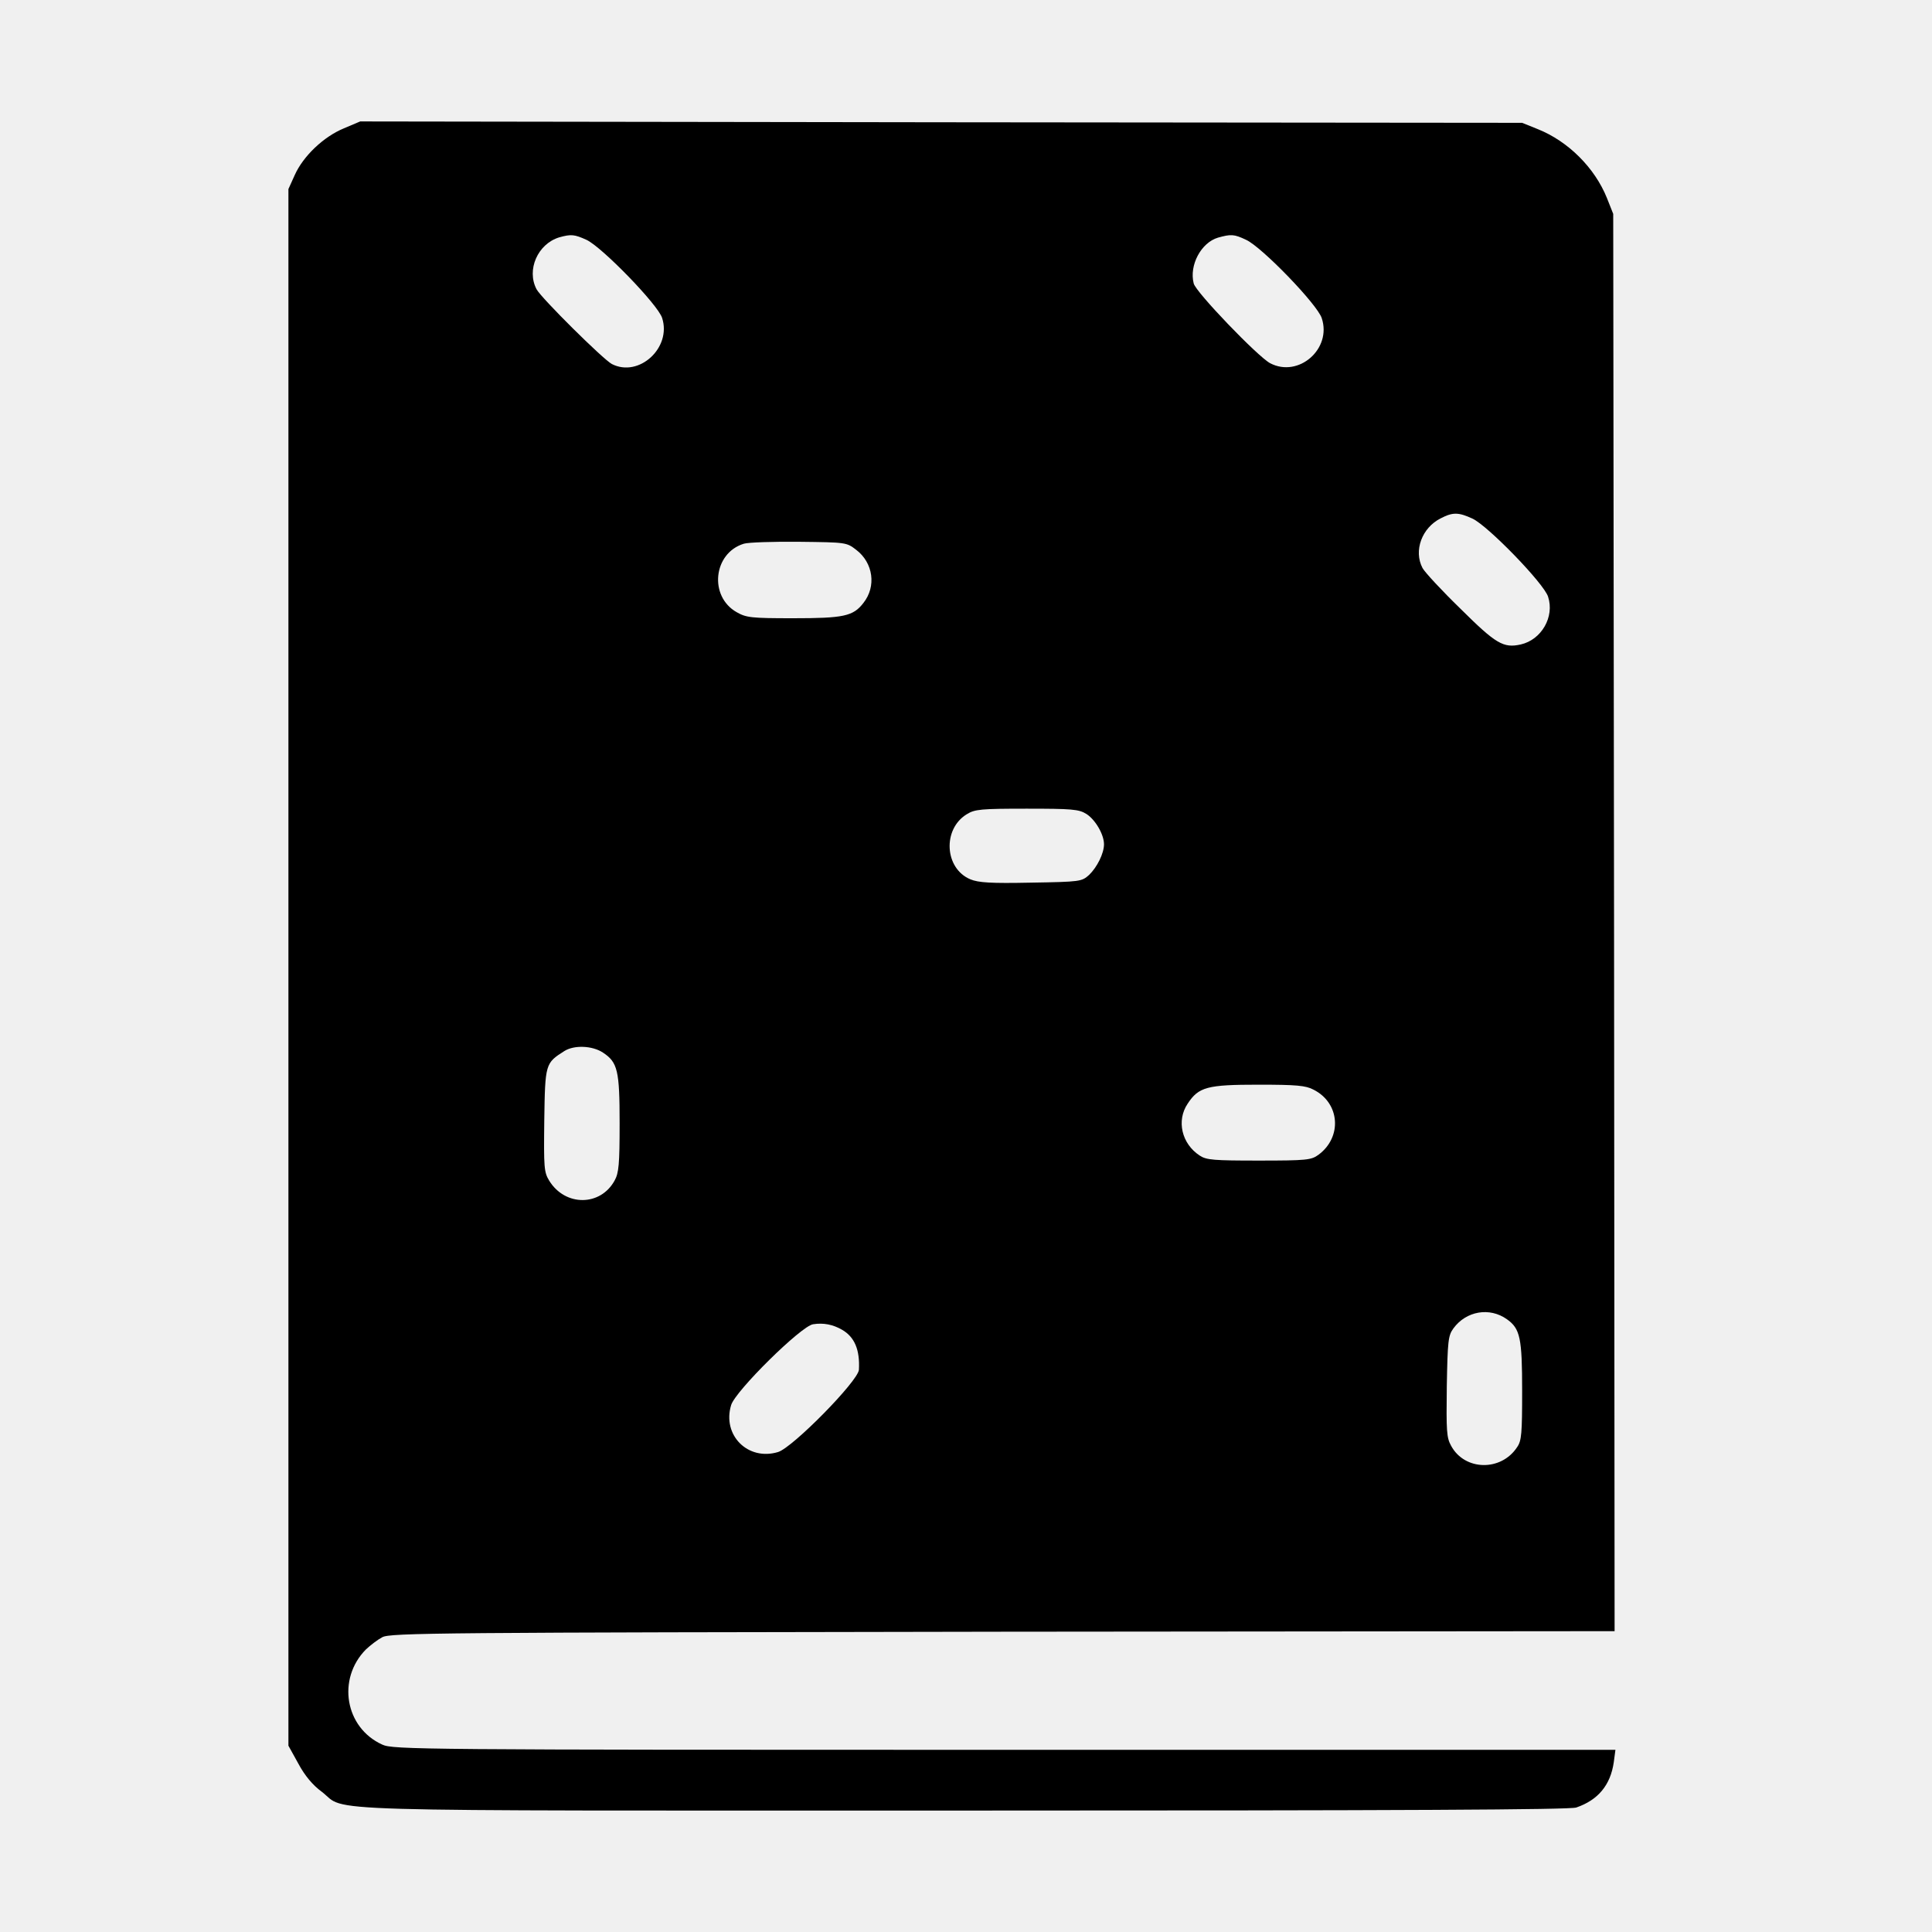
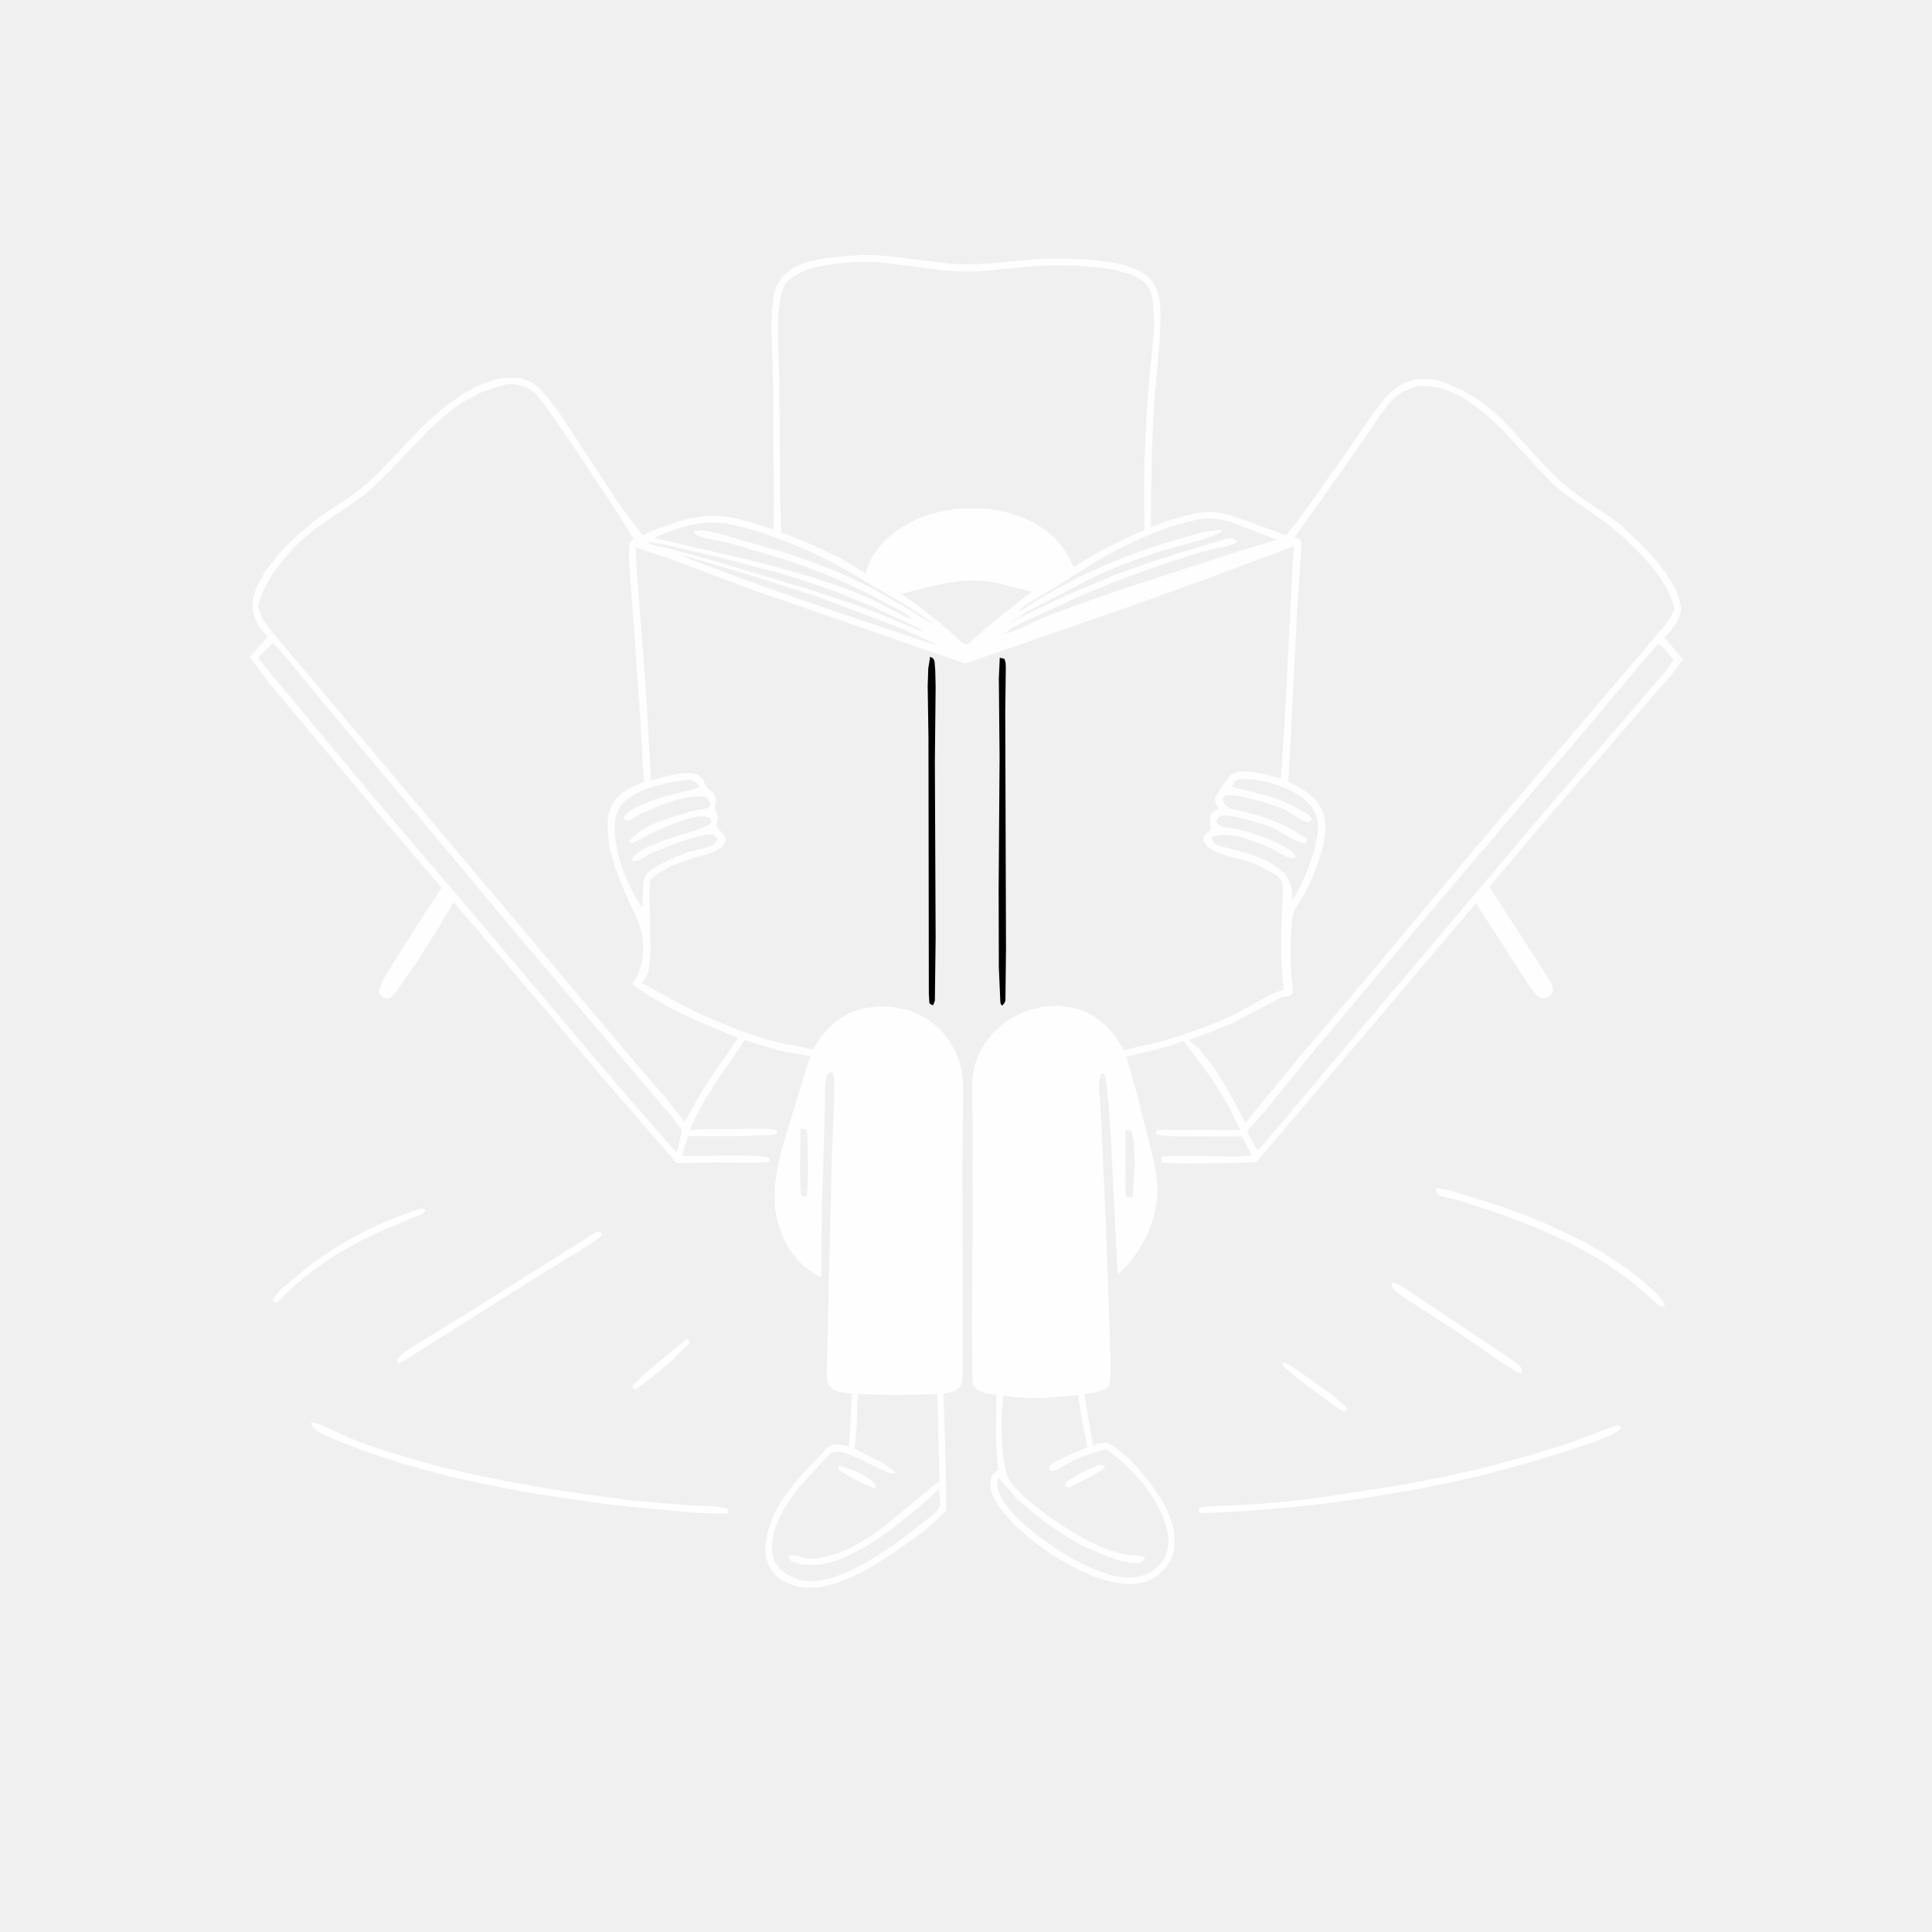
- <svg xmlns="http://www.w3.org/2000/svg" version="1.0" width="700pt" height="700pt" viewBox="0 0 700 700" preserveAspectRatio="xMidYMid meet">
-   <g transform="translate(0,700) scale(0.1,-0.1)" fill="#000000" stroke="none">
-     <path d="M1246 6535 c-73 -30 -147 -100 -178 -169 l-23 -51 0 -2820 0 -2820 36 -65 c23 -43 52 -78 85 -102 96 -74 -102 -68 2324 -68 1608 0 2196 3 2221 11 79 27 124 81 136 164 l6 45 -2214 0 c-2120 0 -2216 1 -2254 19 -135 61 -165 238 -59 345 16 15 42 35 59 44 28 16 205 17 2248 20 l2217 2 -2 2568 -3 2567 -23 58 c-44 109 -140 205 -250 249 l-57 23 -2105 2 -2105 3 -59 -25z m879 -404 c56 -26 259 -235 274 -283 35 -108 -84 -217 -182 -167 -31 16 -256 239 -273 271 -37 70 4 164 82 188 43 12 55 11 99 -9z m2390 0 c57 -26 259 -235 274 -284 37 -111 -84 -217 -187 -163 -44 23 -270 258 -277 289 -17 66 27 148 88 166 47 13 58 13 102 -8z m820 -1010 c56 -26 259 -235 274 -283 24 -73 -24 -156 -99 -173 -63 -14 -90 2 -218 129 -68 66 -130 133 -138 148 -33 63 -2 146 66 180 44 23 65 22 115 -1z m-2233 -113 c62 -47 74 -133 26 -193 -37 -48 -72 -55 -254 -55 -152 0 -170 2 -205 22 -101 57 -85 214 26 248 16 5 107 8 201 7 169 -2 171 -2 206 -29z m834 -957 c32 -20 64 -74 64 -110 0 -33 -25 -83 -54 -111 -27 -24 -31 -25 -211 -28 -145 -3 -190 0 -219 12 -94 39 -102 182 -13 236 29 18 51 20 217 20 163 0 189 -2 216 -19z m-1751 -865 c53 -35 60 -65 60 -256 0 -149 -3 -180 -18 -207 -51 -94 -179 -95 -237 -1 -19 31 -20 47 -18 219 3 206 4 207 73 251 35 22 101 20 140 -6z m2574 -134 c96 -48 105 -172 18 -236 -26 -19 -42 -21 -216 -21 -163 0 -190 2 -214 18 -66 43 -85 127 -44 188 40 61 71 69 257 69 137 0 171 -3 199 -18z m701 -832 c48 -34 55 -68 55 -260 0 -153 -2 -180 -18 -203 -58 -89 -190 -86 -239 4 -17 30 -18 54 -16 216 3 165 5 184 24 210 46 63 131 78 194 33z m-2409 -38 c45 -26 65 -72 61 -145 -3 -41 -240 -282 -293 -298 -109 -33 -203 61 -170 170 15 51 254 287 297 293 38 6 72 -1 105 -20z" />
-   </g>
+ <svg xmlns="http://www.w3.org/2000/svg" height="1024" node-id="1" sillyvg="true" template-height="1024" template-width="1024" version="1.1" viewBox="0 0 1024 1024" width="1024">
+   <defs node-id="16" />
+   <path d="M 448.70 135.70 L 458.00 135.10 L 463.20 135.20 L 470.90 135.80 L 502.90 139.70 L 510.00 140.10 L 518.00 140.00 L 526.00 139.50 L 549.90 137.30 L 558.00 137.00 L 567.80 137.10 L 579.30 137.70 L 591.10 139.40 L 596.70 140.80 L 601.70 142.60 L 604.80 144.10 L 607.40 145.80 L 609.60 147.70 L 611.10 149.60 L 613.30 153.80 L 614.30 157.30 L 614.80 160.90 L 615.10 166.80 L 614.70 180.00 L 611.80 213.20 L 610.90 229.70 L 610.30 246.20 L 610.00 279.30 L 618.20 276.20 L 632.20 272.40 L 636.60 271.60 L 640.80 271.30 L 644.60 271.50 L 652.60 273.10 L 681.70 283.70 L 689.80 273.50 L 718.20 233.20 L 728.40 218.20 L 734.70 210.30 L 737.70 207.50 L 740.90 205.00 L 744.40 202.90 L 749.50 201.20 L 752.30 200.80 L 756.70 200.80 L 761.10 201.40 L 765.30 202.60 L 774.60 206.50 L 783.60 211.90 L 789.80 216.70 L 795.60 221.90 L 801.00 227.40 L 816.70 244.70 L 827.80 255.80 L 833.00 260.00 L 838.50 264.00 L 855.20 275.30 L 860.40 279.60 L 871.40 290.00 L 879.30 299.00 L 882.90 303.70 L 886.00 308.50 L 888.50 313.10 L 890.50 319.30 L 890.90 322.00 L 890.80 324.20 L 889.70 328.10 L 888.20 330.70 L 886.40 333.20 L 882.20 337.90 L 892.10 349.50 L 885.50 358.10 L 821.80 431.70 L 789.40 470.00 L 821.30 519.50 L 822.60 522.10 L 823.10 524.90 L 822.90 526.10 L 821.40 528.00 L 819.10 529.00 L 816.60 528.90 L 814.30 527.30 L 812.50 525.10 L 809.60 521.10 L 782.30 478.70 L 666.00 615.90 L 650.80 616.50 L 628.50 616.70 L 619.80 616.50 L 615.60 615.90 L 615.50 614.60 L 615.80 613.20 L 619.80 612.70 L 656.50 612.90 L 663.30 612.40 L 658.50 602.40 L 624.70 602.30 L 617.00 602.00 L 612.90 601.30 L 612.70 600.00 L 613.80 599.00 L 617.40 598.70 L 657.30 599.00 L 651.70 587.10 L 643.90 574.30 L 638.80 566.90 L 627.40 551.80 L 620.00 554.30 L 612.40 556.40 L 597.00 560.10 L 602.70 580.10 L 611.80 616.50 L 613.40 627.40 L 613.40 632.90 L 612.90 638.30 L 611.90 643.50 L 610.30 648.70 L 608.30 653.70 L 605.90 658.60 L 603.10 663.20 L 599.90 667.60 L 596.40 671.70 L 592.60 675.40 L 591.90 666.60 L 588.70 601.50 L 587.70 586.30 L 586.50 574.80 L 585.80 570.70 L 585.20 568.90 L 584.30 568.80 L 583.40 570.10 L 582.50 573.50 L 582.40 577.10 L 583.00 582.80 L 584.20 605.70 L 586.10 647.90 L 588.60 719.60 L 588.60 729.30 L 588.00 733.90 L 587.30 735.10 L 585.80 736.30 L 581.40 737.90 L 574.80 739.00 L 576.90 752.60 L 579.40 766.10 L 582.80 765.00 L 586.30 764.60 L 589.10 765.70 L 591.10 767.00 L 597.10 772.00 L 602.70 777.70 L 609.70 786.00 L 615.80 795.00 L 618.30 799.90 L 620.50 804.90 L 621.90 810.00 L 622.50 813.50 L 622.50 820.50 L 621.90 823.30 L 621.00 826.00 L 618.00 830.90 L 613.80 834.90 L 610.60 837.00 L 607.30 838.40 L 603.80 839.20 L 600.10 839.60 L 596.50 839.60 L 588.50 838.30 L 579.20 835.40 L 572.20 832.30 L 565.00 828.50 L 557.90 824.20 L 551.20 819.60 L 544.80 814.50 L 539.00 809.40 L 535.50 805.80 L 529.80 799.00 L 527.10 794.60 L 526.00 792.20 L 525.20 789.70 L 524.90 787.20 L 525.00 784.70 L 525.60 782.70 L 526.30 781.40 L 529.00 779.00 L 528.20 769.10 L 527.90 759.20 L 528.10 739.30 L 523.70 738.70 L 519.30 737.30 L 517.50 736.20 L 516.00 734.60 L 515.40 732.60 L 515.20 702.90 L 515.60 619.50 L 515.30 573.70 L 515.50 570.30 L 516.00 567.20 L 517.20 562.90 L 518.80 558.80 L 520.80 555.00 L 523.10 551.50 L 525.80 548.20 L 528.80 545.10 L 532.10 542.30 L 535.70 539.80 L 542.60 536.40 L 546.20 535.10 L 553.60 533.40 L 561.30 533.10 L 568.80 534.20 L 573.10 535.40 L 576.90 537.00 L 580.20 538.90 L 586.20 543.60 L 588.80 546.50 L 592.40 551.20 L 595.90 556.60 L 615.90 551.80 L 625.90 548.80 L 635.80 545.40 L 645.50 541.60 L 654.80 537.40 L 671.80 528.10 L 676.10 526.00 L 680.50 524.50 L 679.40 515.40 L 679.00 506.20 L 679.20 487.80 L 680.00 473.20 L 679.70 468.50 L 679.30 467.10 L 677.80 465.00 L 676.20 463.70 L 667.60 458.90 L 660.30 456.20 L 650.20 453.60 L 643.70 451.20 L 639.90 448.60 L 638.10 446.20 L 637.70 444.80 L 638.30 442.90 L 641.20 439.90 L 641.70 438.90 L 641.20 433.50 L 642.00 431.30 L 642.80 430.40 L 645.80 428.60 L 644.20 424.80 L 644.00 423.00 L 644.30 422.20 L 647.80 416.50 L 652.30 410.50 L 655.90 409.10 L 661.70 408.90 L 669.30 410.10 L 678.90 412.70 L 681.00 380.70 L 685.30 296.10 L 685.90 289.40 L 644.70 304.90 L 603.30 319.90 L 511.50 351.70 L 396.30 311.70 L 356.90 296.80 L 336.90 290.20 L 337.30 299.00 L 342.60 369.60 L 345.00 413.80 L 350.60 412.00 L 360.50 409.90 L 366.70 409.80 L 369.20 410.40 L 370.50 411.00 L 372.30 412.90 L 374.70 417.50 L 378.10 420.30 L 379.20 422.20 L 379.40 424.10 L 378.80 428.50 L 380.60 432.50 L 379.90 437.40 L 380.00 438.40 L 383.70 442.60 L 384.30 443.90 L 384.50 445.50 L 384.20 446.70 L 382.60 448.90 L 379.20 451.10 L 374.20 452.90 L 364.90 455.50 L 356.20 458.80 L 352.10 460.90 L 348.20 463.40 L 344.50 466.70 L 344.20 473.70 L 344.80 502.00 L 344.50 509.10 L 343.50 515.50 L 341.60 519.20 L 340.00 520.90 L 362.40 533.10 L 373.10 538.40 L 390.90 545.80 L 406.00 550.80 L 413.70 552.80 L 430.90 556.30 L 435.00 549.70 L 440.40 543.70 L 443.40 541.20 L 446.60 539.00 L 450.10 537.10 L 453.80 535.60 L 457.90 534.50 L 465.50 533.40 L 473.30 533.70 L 481.00 535.30 L 484.70 536.60 L 491.50 540.10 L 496.40 543.90 L 499.40 546.80 L 503.20 551.70 L 506.30 557.00 L 508.60 562.80 L 509.60 566.80 L 510.30 571.90 L 510.50 577.20 L 510.10 616.40 L 510.30 727.30 L 510.10 731.40 L 509.70 733.40 L 508.80 735.10 L 506.30 737.10 L 503.20 738.10 L 500.00 738.60 L 501.10 769.60 L 501.50 800.50 L 497.60 804.60 L 488.60 812.40 L 474.30 822.60 L 463.00 829.80 L 456.70 833.40 L 445.50 838.40 L 436.50 840.90 L 431.90 841.50 L 427.50 841.50 L 423.20 841.00 L 420.40 840.20 L 414.90 837.80 L 412.50 836.10 L 410.30 834.10 L 408.50 831.70 L 407.00 828.70 L 406.10 825.50 L 405.70 822.10 L 405.80 818.60 L 406.90 812.00 L 408.50 806.80 L 410.60 801.90 L 413.10 797.20 L 416.00 792.80 L 422.60 784.30 L 438.20 767.60 L 440.00 766.30 L 441.60 765.70 L 443.20 765.50 L 446.60 765.90 L 449.90 766.80 L 451.60 738.60 L 444.70 737.70 L 441.00 736.10 L 439.20 734.20 L 438.70 732.90 L 438.20 727.70 L 440.80 616.40 L 442.00 585.90 L 442.20 573.30 L 442.00 570.60 L 441.30 568.40 L 440.00 568.40 L 438.80 569.10 L 437.90 571.00 L 437.30 575.80 L 437.30 584.00 L 435.60 641.60 L 435.20 677.00 L 430.90 674.60 L 427.10 671.90 L 423.80 668.80 L 420.80 665.40 L 418.10 661.60 L 415.70 657.30 L 412.50 649.00 L 410.80 640.80 L 410.50 635.30 L 410.60 629.80 L 411.20 624.20 L 412.70 616.00 L 414.80 607.70 L 429.40 559.70 L 416.70 557.60 L 411.10 556.20 L 394.50 551.30 L 392.00 555.50 L 378.50 575.00 L 373.80 582.70 L 369.40 590.70 L 365.60 598.80 L 372.20 598.50 L 404.90 598.20 L 410.60 598.80 L 411.90 599.80 L 411.70 601.10 L 407.50 601.70 L 389.50 602.20 L 364.60 602.20 L 361.50 612.70 L 395.50 612.50 L 403.30 612.80 L 407.60 613.50 L 408.00 615.10 L 407.40 615.80 L 401.80 616.30 L 379.80 616.10 L 358.70 616.50 L 318.00 569.60 L 288.00 533.90 L 240.50 478.20 L 233.10 490.60 L 220.70 510.20 L 209.80 526.00 L 206.90 529.00 L 204.60 529.30 L 202.30 528.30 L 201.00 526.30 L 200.90 524.90 L 202.30 520.80 L 204.70 516.40 L 223.30 486.90 L 234.10 470.60 L 198.90 429.30 L 142.20 361.50 L 132.40 348.20 L 141.80 337.60 L 137.70 332.50 L 136.00 329.70 L 134.10 324.70 L 133.80 320.30 L 134.30 316.90 L 135.20 313.50 L 136.70 309.90 L 140.60 302.90 L 147.20 294.20 L 156.40 284.80 L 165.70 276.90 L 169.70 273.80 L 187.10 262.20 L 195.30 255.70 L 201.40 249.80 L 224.50 225.40 L 235.10 216.10 L 245.20 208.90 L 250.70 205.80 L 254.50 204.00 L 262.20 201.20 L 266.10 200.40 L 270.00 200.10 L 273.90 200.20 L 276.90 200.80 L 279.90 201.80 L 282.70 203.30 L 285.10 205.10 L 288.70 208.70 L 295.30 217.20 L 327.70 266.40 L 334.00 275.20 L 340.50 283.60 L 347.40 280.60 L 360.00 276.20 L 365.00 274.90 L 373.90 273.50 L 382.40 273.50 L 388.60 274.40 L 395.20 276.00 L 410.00 280.60 L 410.10 264.90 L 409.80 203.50 L 408.80 173.70 L 409.00 166.20 L 410.30 155.70 L 411.20 152.60 L 412.60 149.60 L 414.40 146.90 L 418.90 143.00 L 421.50 141.50 L 425.70 139.60 L 430.30 138.20 L 439.80 136.50 L 448.70 135.70 Z M 136.80 321.60 L 138.80 327.50 L 143.30 333.80 L 333.80 559.80 L 351.60 580.40 L 362.90 594.60 L 371.50 579.30 L 376.20 571.90 L 391.20 550.20 L 368.40 540.60 L 355.50 534.40 L 343.90 527.80 L 338.90 524.40 L 335.10 521.40 L 338.40 516.00 L 340.20 510.20 L 340.80 506.20 L 340.90 502.00 L 340.60 497.80 L 340.10 494.50 L 338.10 488.10 L 331.10 472.70 L 326.00 459.90 L 323.00 448.90 L 322.00 439.80 L 322.10 435.60 L 322.60 431.50 L 323.40 428.90 L 324.50 426.40 L 326.00 424.00 L 328.10 421.70 L 330.40 419.80 L 332.90 418.20 L 337.00 416.20 L 341.30 414.50 L 338.80 371.90 L 333.40 297.40 L 333.50 289.00 L 334.40 286.90 L 335.80 285.70 L 328.80 274.20 L 305.50 239.00 L 289.20 215.20 L 284.10 208.80 L 282.00 207.10 L 278.80 205.30 L 275.70 204.20 L 272.50 203.60 L 268.90 203.60 L 264.00 204.80 L 254.80 208.10 L 246.20 212.60 L 242.00 215.40 L 236.50 219.60 L 226.40 228.80 L 205.20 251.00 L 197.90 258.20 L 192.20 262.90 L 186.30 267.10 L 168.50 279.20 L 163.00 283.60 L 157.70 288.40 L 152.80 293.50 L 148.30 298.90 L 144.20 304.50 L 139.70 312.70 L 138.10 317.00 L 136.80 321.60 Z M 144.50 340.80 L 136.90 348.50 L 139.60 352.30 L 200.20 425.10 L 252.10 485.90 L 314.40 559.90 L 335.40 584.40 L 356.60 608.70 L 358.70 610.70 L 359.50 607.90 L 361.40 598.90 L 356.00 591.80 L 278.90 501.00 L 166.60 366.80 L 152.60 349.60 L 147.60 343.80 L 144.50 340.80 Z M 660.10 595.10 L 688.80 560.10 L 712.60 532.30 L 783.60 447.50 L 882.90 330.90 L 885.60 327.00 L 887.50 322.60 L 886.60 319.10 L 885.20 315.50 L 883.30 311.70 L 879.90 306.20 L 875.80 300.60 L 871.10 295.20 L 861.00 285.20 L 851.00 276.80 L 828.90 261.50 L 823.40 256.80 L 818.60 252.00 L 797.10 228.60 L 787.10 219.20 L 778.70 212.90 L 774.30 210.20 L 769.80 208.00 L 765.30 206.30 L 758.20 204.70 L 750.80 204.60 L 744.20 207.30 L 741.30 209.20 L 738.50 211.60 L 735.40 215.00 L 732.40 218.80 L 721.60 234.80 L 686.10 284.90 L 688.90 285.70 L 689.70 287.20 L 689.70 288.90 L 689.40 296.10 L 687.80 317.90 L 682.90 414.30 L 690.50 418.40 L 694.00 420.90 L 697.10 423.70 L 698.80 425.90 L 700.20 428.40 L 701.40 431.20 L 702.20 434.30 L 702.50 437.70 L 702.30 441.50 L 701.50 447.20 L 699.90 453.10 L 698.00 459.00 L 695.80 464.50 L 691.30 474.00 L 686.20 482.20 L 685.00 485.90 L 684.10 497.30 L 684.00 506.30 L 684.20 514.50 L 684.70 520.30 L 685.30 524.50 L 685.00 526.70 L 683.80 527.70 L 680.40 528.30 L 677.90 529.30 L 653.90 541.90 L 642.20 546.80 L 630.20 551.10 L 635.90 556.30 L 643.00 565.20 L 650.80 577.70 L 660.10 595.10 Z M 353.40 444.80 L 369.20 440.00 L 374.30 437.90 L 376.10 436.80 L 376.90 435.90 L 377.00 435.00 L 376.70 434.10 L 375.70 433.30 L 373.80 432.60 L 369.70 432.80 L 366.30 433.50 L 359.20 435.70 L 346.50 441.00 L 337.60 445.70 L 334.80 446.80 L 333.30 446.00 L 335.40 443.70 L 340.40 439.80 L 344.70 437.40 L 349.30 435.40 L 354.20 433.70 L 368.00 429.60 L 374.10 428.60 L 375.50 428.00 L 376.10 427.40 L 376.40 426.60 L 376.20 424.90 L 375.10 423.30 L 374.20 422.70 L 371.90 422.10 L 368.60 422.00 L 364.40 422.60 L 360.00 423.50 L 355.40 424.90 L 346.60 428.20 L 339.50 431.40 L 333.80 434.70 L 332.40 435.00 L 331.20 434.40 L 330.70 433.10 L 331.90 431.50 L 334.10 429.70 L 336.70 428.10 L 345.90 424.20 L 350.70 422.50 L 367.00 418.50 L 370.20 417.30 L 370.30 416.40 L 369.90 415.70 L 367.70 413.90 L 365.00 413.20 L 356.20 414.40 L 346.20 416.90 L 341.30 418.70 L 336.90 420.70 L 331.80 424.10 L 329.90 425.90 L 328.10 428.60 L 326.90 431.30 L 326.10 434.30 L 325.80 437.30 L 326.00 443.60 L 327.40 452.00 L 328.70 456.60 L 331.00 463.20 L 333.80 469.70 L 337.10 475.90 L 340.50 481.20 L 340.90 468.40 L 341.40 466.00 L 342.30 463.90 L 343.60 462.30 L 347.00 459.80 L 355.40 455.30 L 364.40 451.80 L 375.40 448.90 L 377.50 448.00 L 379.20 446.80 L 380.30 444.90 L 379.40 443.10 L 377.70 442.30 L 373.90 442.40 L 370.50 443.10 L 357.70 447.10 L 345.00 452.30 L 338.60 455.90 L 335.70 456.60 L 335.10 455.60 L 335.30 454.50 L 338.20 451.70 L 343.60 448.70 L 353.40 444.80 Z M 685.00 477.20 L 689.00 470.30 L 693.00 461.40 L 696.30 451.80 L 698.30 442.40 L 698.60 438.10 L 698.30 434.60 L 697.50 431.80 L 696.30 429.30 L 694.80 427.10 L 690.80 423.10 L 685.50 419.70 L 678.50 416.60 L 672.80 414.80 L 667.00 413.50 L 663.00 413.00 L 655.80 413.00 L 654.20 414.50 L 653.10 416.30 L 653.90 417.20 L 655.10 417.70 L 672.80 422.00 L 678.60 424.10 L 684.30 426.60 L 692.80 431.40 L 694.30 432.60 L 695.20 434.00 L 694.60 435.10 L 693.50 435.80 L 691.30 435.20 L 689.10 434.10 L 680.70 428.90 L 668.80 424.80 L 657.40 422.00 L 651.30 421.40 L 649.40 421.60 L 648.40 422.50 L 648.00 423.90 L 649.10 426.30 L 649.90 427.20 L 652.30 428.60 L 660.60 430.50 L 667.40 432.40 L 674.20 434.80 L 680.70 437.60 L 686.90 440.90 L 692.90 444.80 L 692.60 446.00 L 691.60 446.90 L 690.10 446.90 L 685.90 445.20 L 675.40 439.20 L 670.80 437.30 L 661.40 434.50 L 652.60 432.50 L 648.60 432.20 L 646.20 433.10 L 645.10 434.00 L 644.80 435.30 L 645.10 436.50 L 647.50 438.20 L 654.50 439.20 L 662.10 441.10 L 672.00 444.70 L 678.20 447.40 L 683.40 450.30 L 685.30 451.80 L 686.60 453.70 L 686.70 454.40 L 686.00 455.00 L 683.50 454.60 L 681.50 453.90 L 674.20 449.90 L 667.40 446.90 L 658.80 444.00 L 654.30 443.00 L 650.10 442.50 L 647.30 442.50 L 642.90 443.50 L 642.30 444.60 L 643.40 446.80 L 646.20 448.30 L 662.10 452.60 L 666.60 454.20 L 671.00 456.10 L 676.50 459.30 L 681.00 463.20 L 682.60 465.60 L 683.90 468.20 L 684.50 470.40 L 685.00 477.20 Z M 360.70 293.90 L 366.20 296.50 L 395.60 307.60 L 437.40 322.30 L 490.40 340.10 L 498.10 342.30 L 479.40 333.70 L 434.80 316.80 L 397.90 304.90 L 360.70 293.90 Z M 477.70 314.80 L 488.40 322.40 L 498.70 330.60 L 509.80 340.50 L 511.90 341.80 L 512.50 341.60 L 529.50 327.20 L 546.90 313.60 L 529.30 309.10 L 523.40 308.20 L 517.40 307.70 L 511.30 307.70 L 502.70 308.80 L 494.30 310.50 L 477.70 314.80 Z M 676.80 286.10 L 652.40 276.70 L 646.20 275.20 L 639.80 274.70 L 635.30 275.20 L 624.40 277.90 L 618.60 279.80 L 606.90 284.40 L 596.00 289.50 L 586.90 294.20 L 579.80 298.30 L 559.20 311.30 L 544.10 320.40 L 539.50 323.80 L 540.20 323.90 L 542.60 322.80 L 548.00 319.10 L 559.80 312.30 L 571.80 305.90 L 585.90 299.40 L 600.20 293.70 L 614.70 288.70 L 635.60 282.60 L 640.30 281.60 L 646.20 280.90 L 648.30 281.30 L 648.50 281.00 L 647.40 281.00 L 647.30 282.00 L 644.50 283.40 L 637.40 286.00 L 618.70 291.10 L 605.60 295.40 L 592.70 300.20 L 583.80 304.00 L 575.60 308.00 L 543.10 324.90 L 540.90 326.70 L 535.40 330.00 L 535.30 330.40 L 546.70 324.20 L 564.90 315.70 L 589.50 305.30 L 602.20 300.60 L 615.00 296.20 L 649.40 285.70 L 651.70 285.30 L 654.10 285.60 L 655.60 287.00 L 654.50 288.00 L 650.10 289.50 L 641.00 291.50 L 630.50 294.50 L 620.10 297.80 L 603.30 303.70 L 586.90 309.90 L 570.70 316.70 L 542.90 329.40 L 537.10 332.50 L 531.90 336.00 L 535.20 335.20 L 538.70 334.00 L 552.10 327.80 L 563.10 323.50 L 589.60 314.00 L 656.40 292.20 L 676.80 286.10 Z M 478.10 330.30 L 486.60 333.80 L 489.60 334.60 L 487.10 333.00 L 462.90 321.70 L 443.10 313.60 L 428.10 308.40 L 412.80 303.70 L 381.70 295.50 L 350.70 288.30 L 342.20 287.00 L 345.00 288.30 L 348.00 289.40 L 354.10 290.60 L 378.30 297.20 L 427.80 312.10 L 453.30 320.50 L 465.80 325.20 L 478.10 330.30 Z M 887.10 349.80 L 881.80 343.50 L 878.90 341.30 L 869.20 352.30 L 840.90 386.20 L 766.80 473.10 L 694.30 559.50 L 669.60 589.80 L 660.90 599.40 L 664.90 607.10 L 666.40 609.30 L 667.30 609.10 L 667.90 608.50 L 818.80 430.00 L 876.80 362.80 L 882.20 356.40 L 887.10 349.80 Z M 600.30 634.60 L 601.40 617.20 L 601.00 605.40 L 600.10 599.90 L 598.40 599.10 L 596.50 598.80 L 596.60 633.50 L 597.30 634.40 L 600.30 634.60 Z M 453.00 768.00 L 468.10 775.50 L 473.30 779.20 L 474.40 780.60 L 473.80 781.20 L 471.20 780.70 L 467.80 779.30 L 456.20 773.50 L 448.50 770.20 L 445.20 769.40 L 443.10 769.40 L 441.30 769.80 L 439.80 770.70 L 425.90 785.60 L 421.70 790.60 L 415.40 799.80 L 411.70 807.50 L 410.30 811.60 L 409.50 815.60 L 409.10 819.80 L 409.30 823.10 L 410.10 826.20 L 410.90 828.20 L 413.50 831.70 L 415.50 833.40 L 418.00 835.00 L 423.70 837.40 L 429.30 838.20 L 436.90 837.30 L 441.00 836.30 L 447.00 834.10 L 453.20 831.30 L 459.30 828.00 L 465.30 824.40 L 476.50 816.80 L 494.40 803.00 L 497.80 799.40 L 498.40 797.20 L 497.70 789.30 L 486.40 799.30 L 472.90 810.20 L 465.60 815.40 L 458.20 820.10 L 448.00 825.30 L 443.20 827.20 L 438.10 828.60 L 433.40 829.40 L 426.10 829.30 L 423.30 828.90 L 419.90 827.70 L 418.50 826.60 L 418.10 825.50 L 418.30 824.40 L 421.50 824.40 L 428.10 826.10 L 433.20 826.00 L 438.30 825.00 L 444.30 823.10 L 449.90 820.80 L 455.20 818.00 L 465.30 811.60 L 470.10 807.90 L 498.00 784.80 L 496.80 738.90 L 475.70 739.40 L 454.60 738.90 L 454.20 753.50 L 453.00 768.00 Z M 424.30 598.10 L 424.00 620.80 L 424.40 631.70 L 424.70 633.70 L 427.50 634.40 L 428.00 630.00 L 428.20 621.80 L 428.10 603.90 L 427.70 599.10 L 426.10 598.40 L 424.30 598.10 Z M 531.90 739.70 L 531.00 747.00 L 530.80 757.10 L 531.30 768.00 L 531.90 773.30 L 532.70 777.80 L 533.80 781.80 L 535.00 784.40 L 537.60 787.90 L 541.30 791.90 L 545.50 795.70 L 555.50 803.50 L 566.20 810.60 L 576.00 816.30 L 584.00 820.10 L 588.10 821.70 L 596.50 824.00 L 604.20 824.60 L 606.00 825.00 L 606.90 825.80 L 605.80 827.60 L 603.70 828.40 L 599.80 828.40 L 596.40 827.80 L 592.50 826.80 L 584.50 824.00 L 572.10 818.50 L 560.40 811.30 L 554.80 807.30 L 546.60 800.90 L 538.80 794.20 L 529.50 783.50 L 528.80 783.80 L 528.60 784.40 L 528.50 786.50 L 528.80 788.90 L 529.60 791.30 L 531.80 795.80 L 536.90 802.30 L 541.60 806.90 L 551.50 815.10 L 562.50 822.60 L 568.80 826.40 L 580.10 831.90 L 589.20 835.00 L 593.80 835.90 L 598.10 836.20 L 602.30 835.90 L 607.50 834.50 L 612.10 831.80 L 614.10 830.00 L 615.90 827.90 L 617.40 825.40 L 618.40 822.80 L 619.00 820.10 L 619.20 814.60 L 618.80 811.80 L 617.70 807.50 L 616.20 803.30 L 611.90 795.00 L 606.40 787.10 L 601.70 781.60 L 596.60 776.50 L 591.30 771.90 L 586.10 768.00 L 573.60 772.10 L 569.60 773.80 L 561.10 778.50 L 558.90 779.40 L 557.10 779.70 L 556.30 778.60 L 556.10 777.30 L 557.10 776.20 L 559.50 774.70 L 565.50 771.70 L 576.40 767.10 L 573.50 753.40 L 571.50 739.40 L 551.70 741.00 L 545.00 741.00 L 538.40 740.60 L 531.90 739.70 Z M 569.10 300.60 L 578.20 294.90 L 587.40 289.90 L 606.60 280.70 L 606.40 262.60 L 606.60 244.30 L 607.40 226.00 L 608.50 207.90 L 611.40 177.70 L 611.70 170.20 L 611.00 159.20 L 610.20 155.70 L 609.40 153.50 L 608.20 151.50 L 606.60 149.70 L 604.20 148.00 L 601.20 146.30 L 597.60 144.90 L 591.80 143.30 L 585.20 142.10 L 571.30 140.80 L 558.10 140.60 L 547.50 141.10 L 520.00 143.70 L 513.10 143.90 L 506.20 143.80 L 499.80 143.20 L 470.10 139.50 L 462.90 138.90 L 453.70 138.80 L 441.40 140.00 L 432.40 141.60 L 427.90 142.90 L 423.90 144.60 L 419.10 147.60 L 417.10 149.50 L 415.80 151.30 L 414.00 156.10 L 412.80 163.50 L 412.40 170.50 L 412.30 177.50 L 413.10 205.60 L 413.50 264.80 L 414.10 282.10 L 429.40 288.30 L 437.10 291.80 L 444.70 295.50 L 452.00 299.70 L 458.90 304.10 L 459.70 300.90 L 461.00 297.80 L 462.60 294.70 L 465.60 290.50 L 469.20 286.50 L 473.10 283.00 L 477.00 280.10 L 482.10 277.00 L 487.50 274.50 L 493.40 272.50 L 499.40 271.00 L 505.50 269.90 L 511.70 269.40 L 517.90 269.40 L 523.90 269.80 L 529.70 270.70 L 535.10 271.90 L 540.40 273.70 L 545.60 275.90 L 550.50 278.60 L 555.10 281.80 L 559.30 285.40 L 562.30 288.90 L 564.90 292.50 L 569.10 300.60 Z M 483.50 328.30 L 481.80 326.60 L 478.60 324.50 L 461.50 315.40 L 450.40 310.00 L 439.30 305.10 L 427.90 300.70 L 416.20 296.60 L 386.50 287.80 L 373.50 285.10 L 370.40 284.00 L 368.00 282.70 L 367.90 281.80 L 368.70 281.30 L 371.30 281.20 L 374.50 281.40 L 381.10 282.80 L 417.00 293.20 L 428.90 297.30 L 440.60 301.70 L 448.30 305.00 L 463.00 312.20 L 482.90 323.70 L 495.60 331.80 L 491.40 328.30 L 482.10 321.90 L 449.10 302.50 L 439.60 297.30 L 429.90 292.60 L 416.70 287.00 L 403.10 282.10 L 395.40 279.80 L 384.70 277.40 L 376.90 276.90 L 373.10 277.10 L 364.90 278.50 L 358.40 280.40 L 348.60 284.00 L 347.00 285.40 L 350.10 285.90 L 397.30 296.80 L 412.90 300.90 L 428.40 305.30 L 443.90 310.40 L 454.90 314.60 L 465.80 319.50 L 479.70 326.80 L 483.50 328.30 Z" fill="#fffefe" fill-rule="nonzero" node-id="18" stroke="none" target-height="706.4" target-width="759.7" target-x="132.4" target-y="135.1" />
+   <path d="M 444.60 776.90 L 451.90 779.10 L 457.40 781.70 L 462.10 784.80 L 463.60 786.30 L 464.20 787.50 L 464.10 788.90 L 463.20 788.70 L 456.80 786.00 L 451.70 783.40 L 444.90 779.20 L 444.50 778.10 L 444.60 776.90 Z" fill="#ffffff" fill-rule="nonzero" node-id="20" stroke="none" target-height="12" target-width="19.7" target-x="444.5" target-y="776.9" />
+   <path d="M 582.10 776.50 L 584.30 776.50 L 585.50 777.20 L 585.50 778.00 L 584.10 779.10 L 577.10 783.10 L 566.70 788.40 L 565.50 788.10 L 564.60 787.30 L 564.60 786.20 L 566.90 784.30 L 572.90 780.70 L 582.10 776.50 Z" fill="#ffffff" fill-rule="nonzero" node-id="22" stroke="none" target-height="11.9" target-width="20.9" target-x="564.6" target-y="776.5" />
+   <path d="M 856.70 755.50 L 858.20 755.60 L 858.90 756.40 L 858.80 757.50 L 856.60 759.00 L 853.40 760.80 L 845.60 764.00 L 831.00 768.90 L 815.40 773.70 L 799.70 778.20 L 783.90 782.30 L 767.80 785.90 L 751.70 789.20 L 719.40 794.60 L 703.10 796.80 L 681.30 799.10 L 659.60 800.90 L 637.90 802.00 L 635.70 801.80 L 635.40 800.70 L 635.60 799.50 L 637.90 798.70 L 640.50 798.40 L 664.20 797.40 L 682.80 795.80 L 701.40 793.50 L 742.60 787.10 L 763.00 783.20 L 783.30 778.70 L 810.20 771.60 L 831.90 764.80 L 856.70 755.50 Z" fill="#ffffff" fill-rule="nonzero" node-id="24" stroke="none" target-height="46.5" target-width="223.5" target-x="635.4" target-y="755.5" />
+   <path d="M 164.90 753.80 L 170.10 755.20 L 189.50 764.00 L 204.20 769.00 L 219.10 773.50 L 234.10 777.60 L 249.20 781.20 L 270.60 785.50 L 292.10 789.30 L 313.70 792.50 L 335.40 795.30 L 350.60 796.70 L 365.90 797.90 L 379.30 798.40 L 385.30 799.50 L 385.90 800.80 L 385.90 802.30 L 369.10 801.80 L 336.80 798.90 L 319.70 797.00 L 284.40 791.80 L 266.30 788.50 L 248.40 784.80 L 236.60 782.10 L 214.00 776.00 L 192.80 769.00 L 177.50 763.00 L 171.70 760.40 L 168.90 758.90 L 165.70 756.40 L 164.90 753.80 Z" fill="#ffffff" fill-rule="nonzero" node-id="26" stroke="none" target-height="48.5" target-width="221" target-x="164.9" target-y="753.8" />
+   <path d="M 529.90 348.60 L 532.40 349.20 L 533.00 351.40 L 533.10 353.80 L 532.80 377.20 L 533.20 502.30 L 532.90 530.30 L 532.40 531.60 L 531.20 533.00 L 530.40 532.20 L 530.20 531.00 L 529.40 512.60 L 529.30 471.00 L 529.80 401.50 L 529.40 359.50 L 529.90 348.60 Z" fill="#010000" fill-rule="nonzero" node-id="28" stroke="none" target-height="184.4" target-width="3.9" target-x="529.3" target-y="348.6" />
+   <path d="M 493.00 348.10 L 494.50 348.90 L 495.30 350.30 L 495.70 355.20 L 495.90 364.30 L 495.50 403.40 L 495.90 496.80 L 495.50 530.40 L 494.60 532.80 L 493.50 532.40 L 492.60 531.70 L 492.30 526.60 L 492.10 391.10 L 491.70 363.60 L 492.00 354.30 L 493.00 348.10 Z" fill="#010000" fill-rule="nonzero" node-id="30" stroke="none" target-height="184.7" target-width="4.2" target-x="491.7" target-y="348.1" />
+   <path d="M 761.00 629.70 L 766.00 630.50 L 771.20 631.80 L 795.70 639.50 L 810.30 644.80 L 819.90 648.80 L 838.70 657.80 L 847.70 662.90 L 856.40 668.40 L 864.70 674.20 L 869.10 677.60 L 877.70 685.30 L 881.40 689.60 L 882.50 692.00 L 880.70 692.50 L 879.00 691.70 L 866.30 680.50 L 859.80 675.50 L 846.50 666.70 L 832.10 658.90 L 816.00 651.40 L 795.30 643.40 L 771.90 635.80 L 764.70 634.20 L 762.50 633.30 L 761.80 632.70 L 761.40 631.80 L 761.00 629.70 Z" fill="#ffffff" fill-rule="nonzero" node-id="32" stroke="none" target-height="62.8" target-width="121.5" target-x="761" target-y="629.7" />
+   <path d="M 316.00 653.00 L 317.30 653.00 L 318.60 653.40 L 319.00 654.40 L 318.30 655.40 L 315.60 657.50 L 309.00 661.80 L 288.70 674.20 L 212.80 722.00 L 212.00 722.50 L 210.70 722.00 L 210.60 720.60 L 211.60 719.10 L 215.80 715.60 L 252.40 693.10 L 316.00 653.00 Z" fill="#ffffff" fill-rule="nonzero" node-id="34" stroke="none" target-height="69.5" target-width="108.4" target-x="210.6" target-y="653" />
+   <path d="M 223.00 640.60 L 224.40 640.70 L 225.60 641.30 L 225.00 642.50 L 224.20 643.20 L 201.20 652.80 L 191.20 657.60 L 181.50 663.00 L 175.10 666.90 L 163.00 675.60 L 157.30 680.40 L 151.90 685.40 L 146.80 690.60 L 145.70 690.50 L 144.70 689.80 L 144.70 688.70 L 146.90 685.70 L 149.60 682.90 L 162.90 671.70 L 170.70 666.00 L 178.90 660.70 L 187.30 655.80 L 195.90 651.30 L 204.70 647.30 L 213.80 643.70 L 223.00 640.60 Z" fill="#ffffff" fill-rule="nonzero" node-id="36" stroke="none" target-height="50" target-width="80.9" target-x="144.7" target-y="640.6" />
+   <path d="M 737.70 679.70 L 741.00 680.70 L 745.00 683.10 L 798.00 718.50 L 804.50 723.10 L 805.80 724.30 L 806.50 725.90 L 806.30 727.80 L 803.60 726.90 L 794.80 721.30 L 768.90 703.60 L 749.00 690.80 L 742.30 686.40 L 738.50 683.30 L 737.70 681.60 L 737.70 679.70 Z" fill="#ffffff" fill-rule="nonzero" node-id="38" stroke="none" target-height="48.1" target-width="68.8" target-x="737.7" target-y="679.7" />
+   <path d="M 680.20 721.90 L 684.00 723.90 L 690.20 728.00 L 705.00 738.60 L 712.80 745.10 L 713.80 746.60 L 713.40 748.20 L 711.60 747.80 L 708.30 745.80 L 688.00 730.80 L 680.60 724.50 L 679.80 723.20 L 680.20 721.90 Z" fill="#ffffff" fill-rule="nonzero" node-id="40" stroke="none" target-height="26.3" target-width="34" target-x="679.8" target-y="721.9" />
+   <path d="M 363.80 709.70 L 365.10 710.40 L 365.40 711.60 L 364.40 712.90 L 355.90 721.20 L 348.40 727.60 L 336.80 736.70 L 335.00 735.00 L 335.50 734.20 L 341.80 728.00 L 363.80 709.70 Z" fill="#ffffff" fill-rule="nonzero" node-id="42" stroke="none" target-height="27" target-width="30.4" target-x="335" target-y="709.7" />
</svg>
